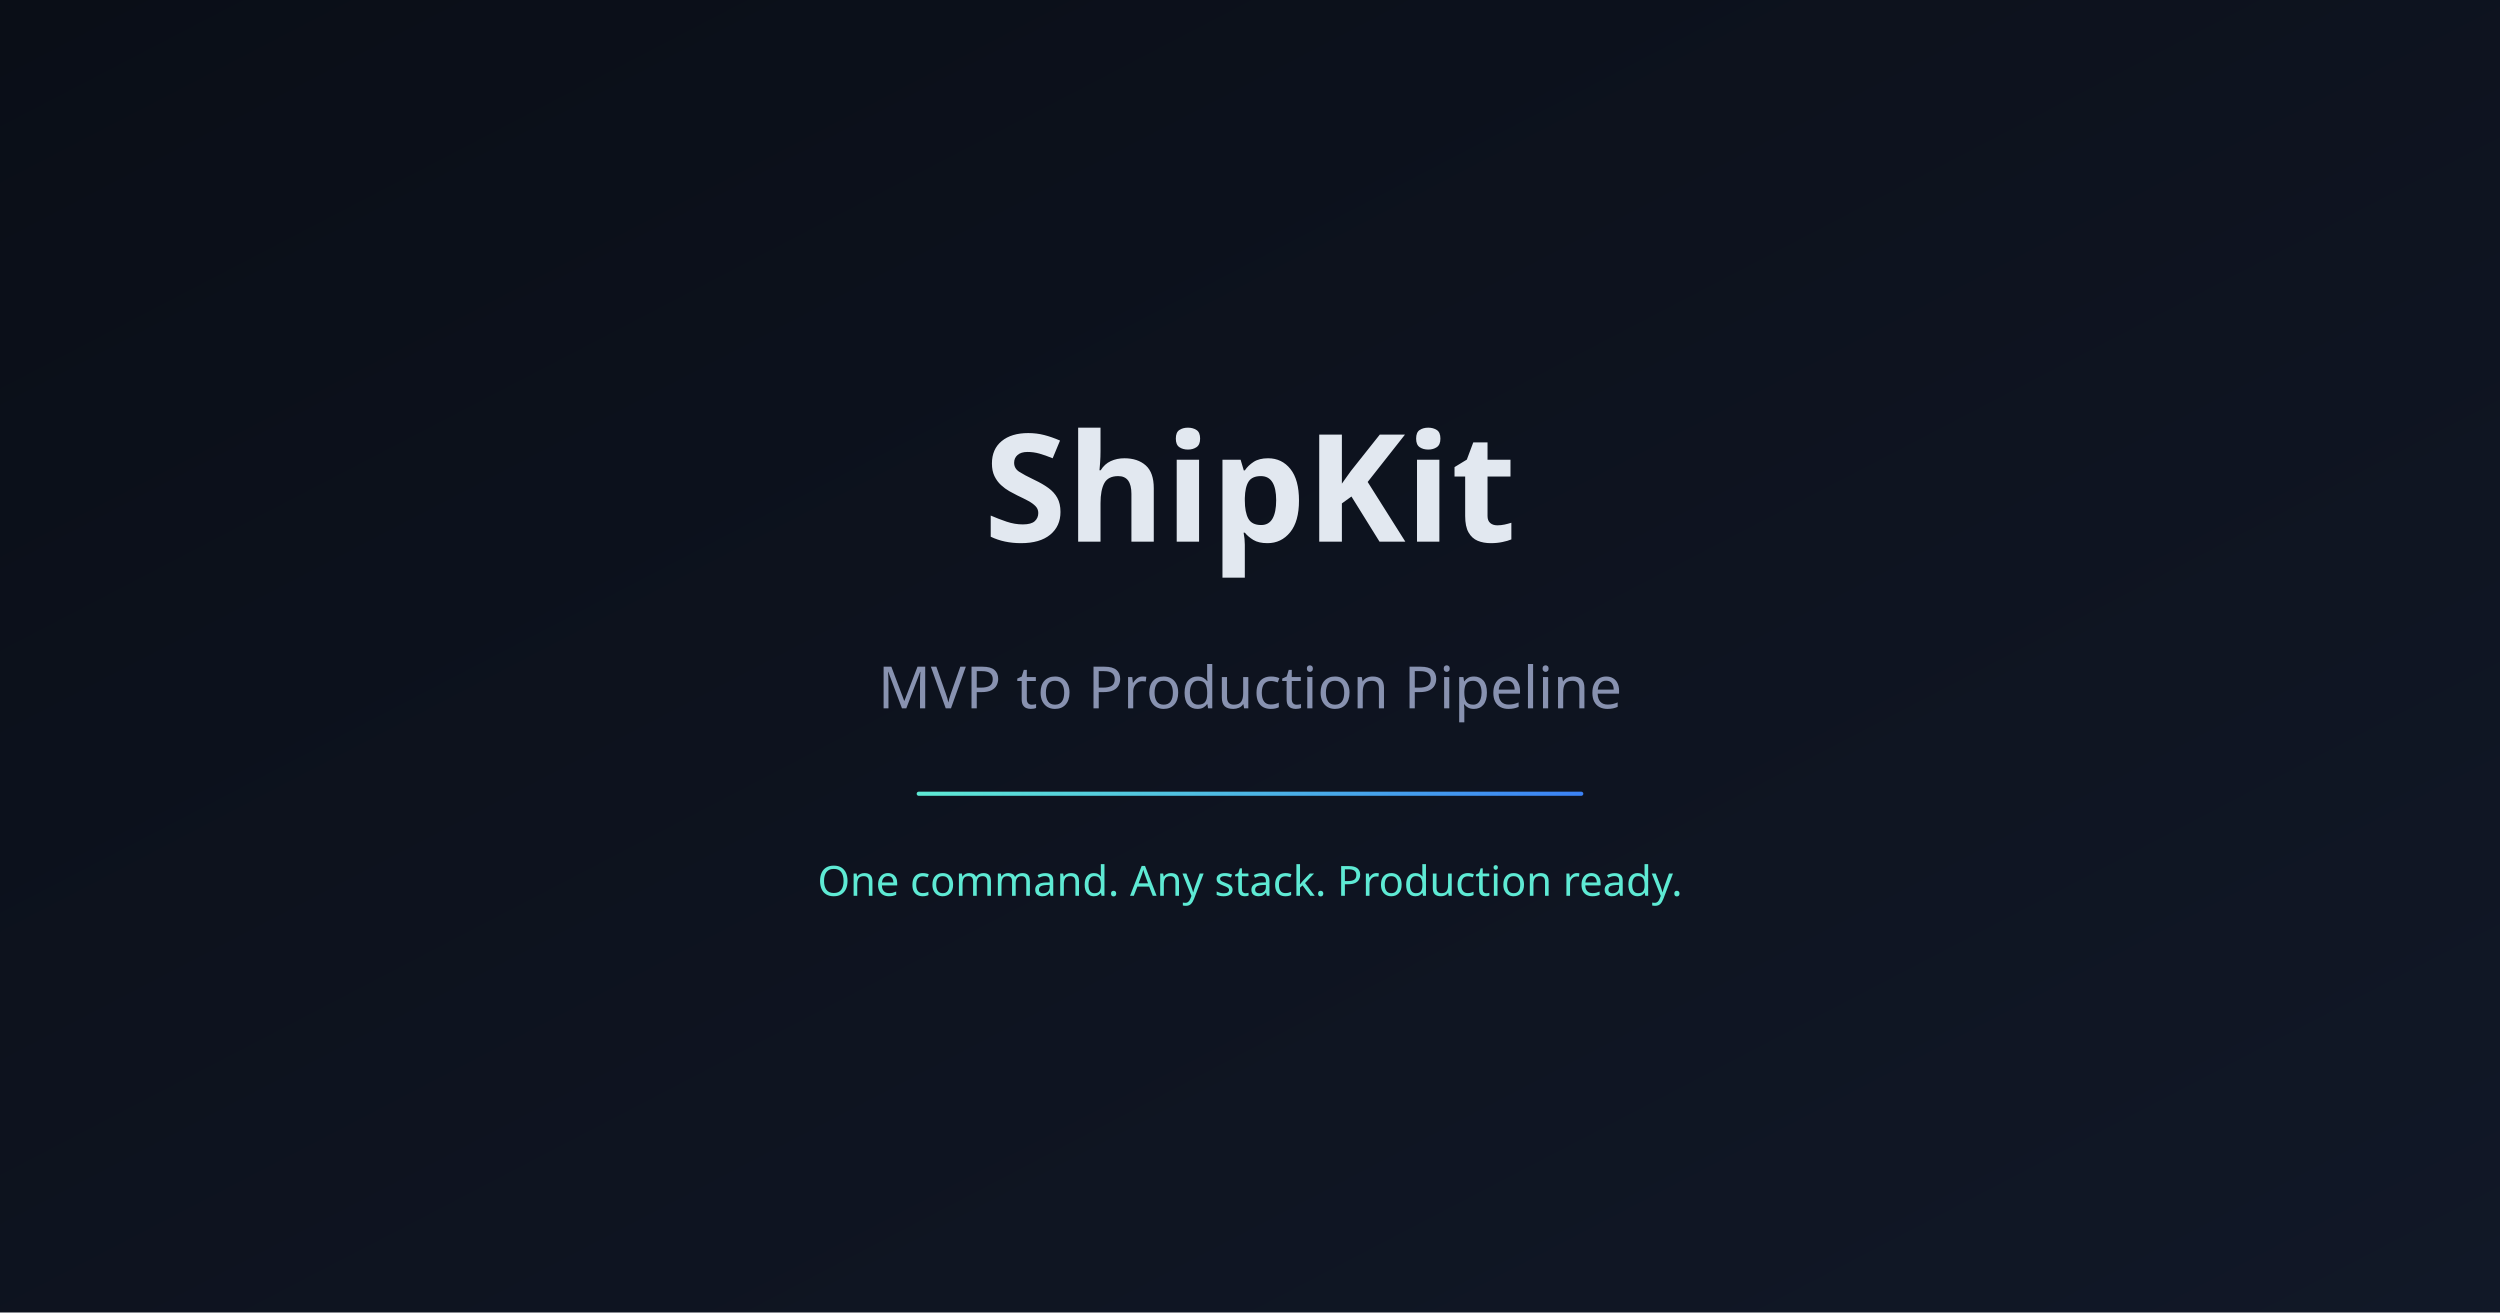
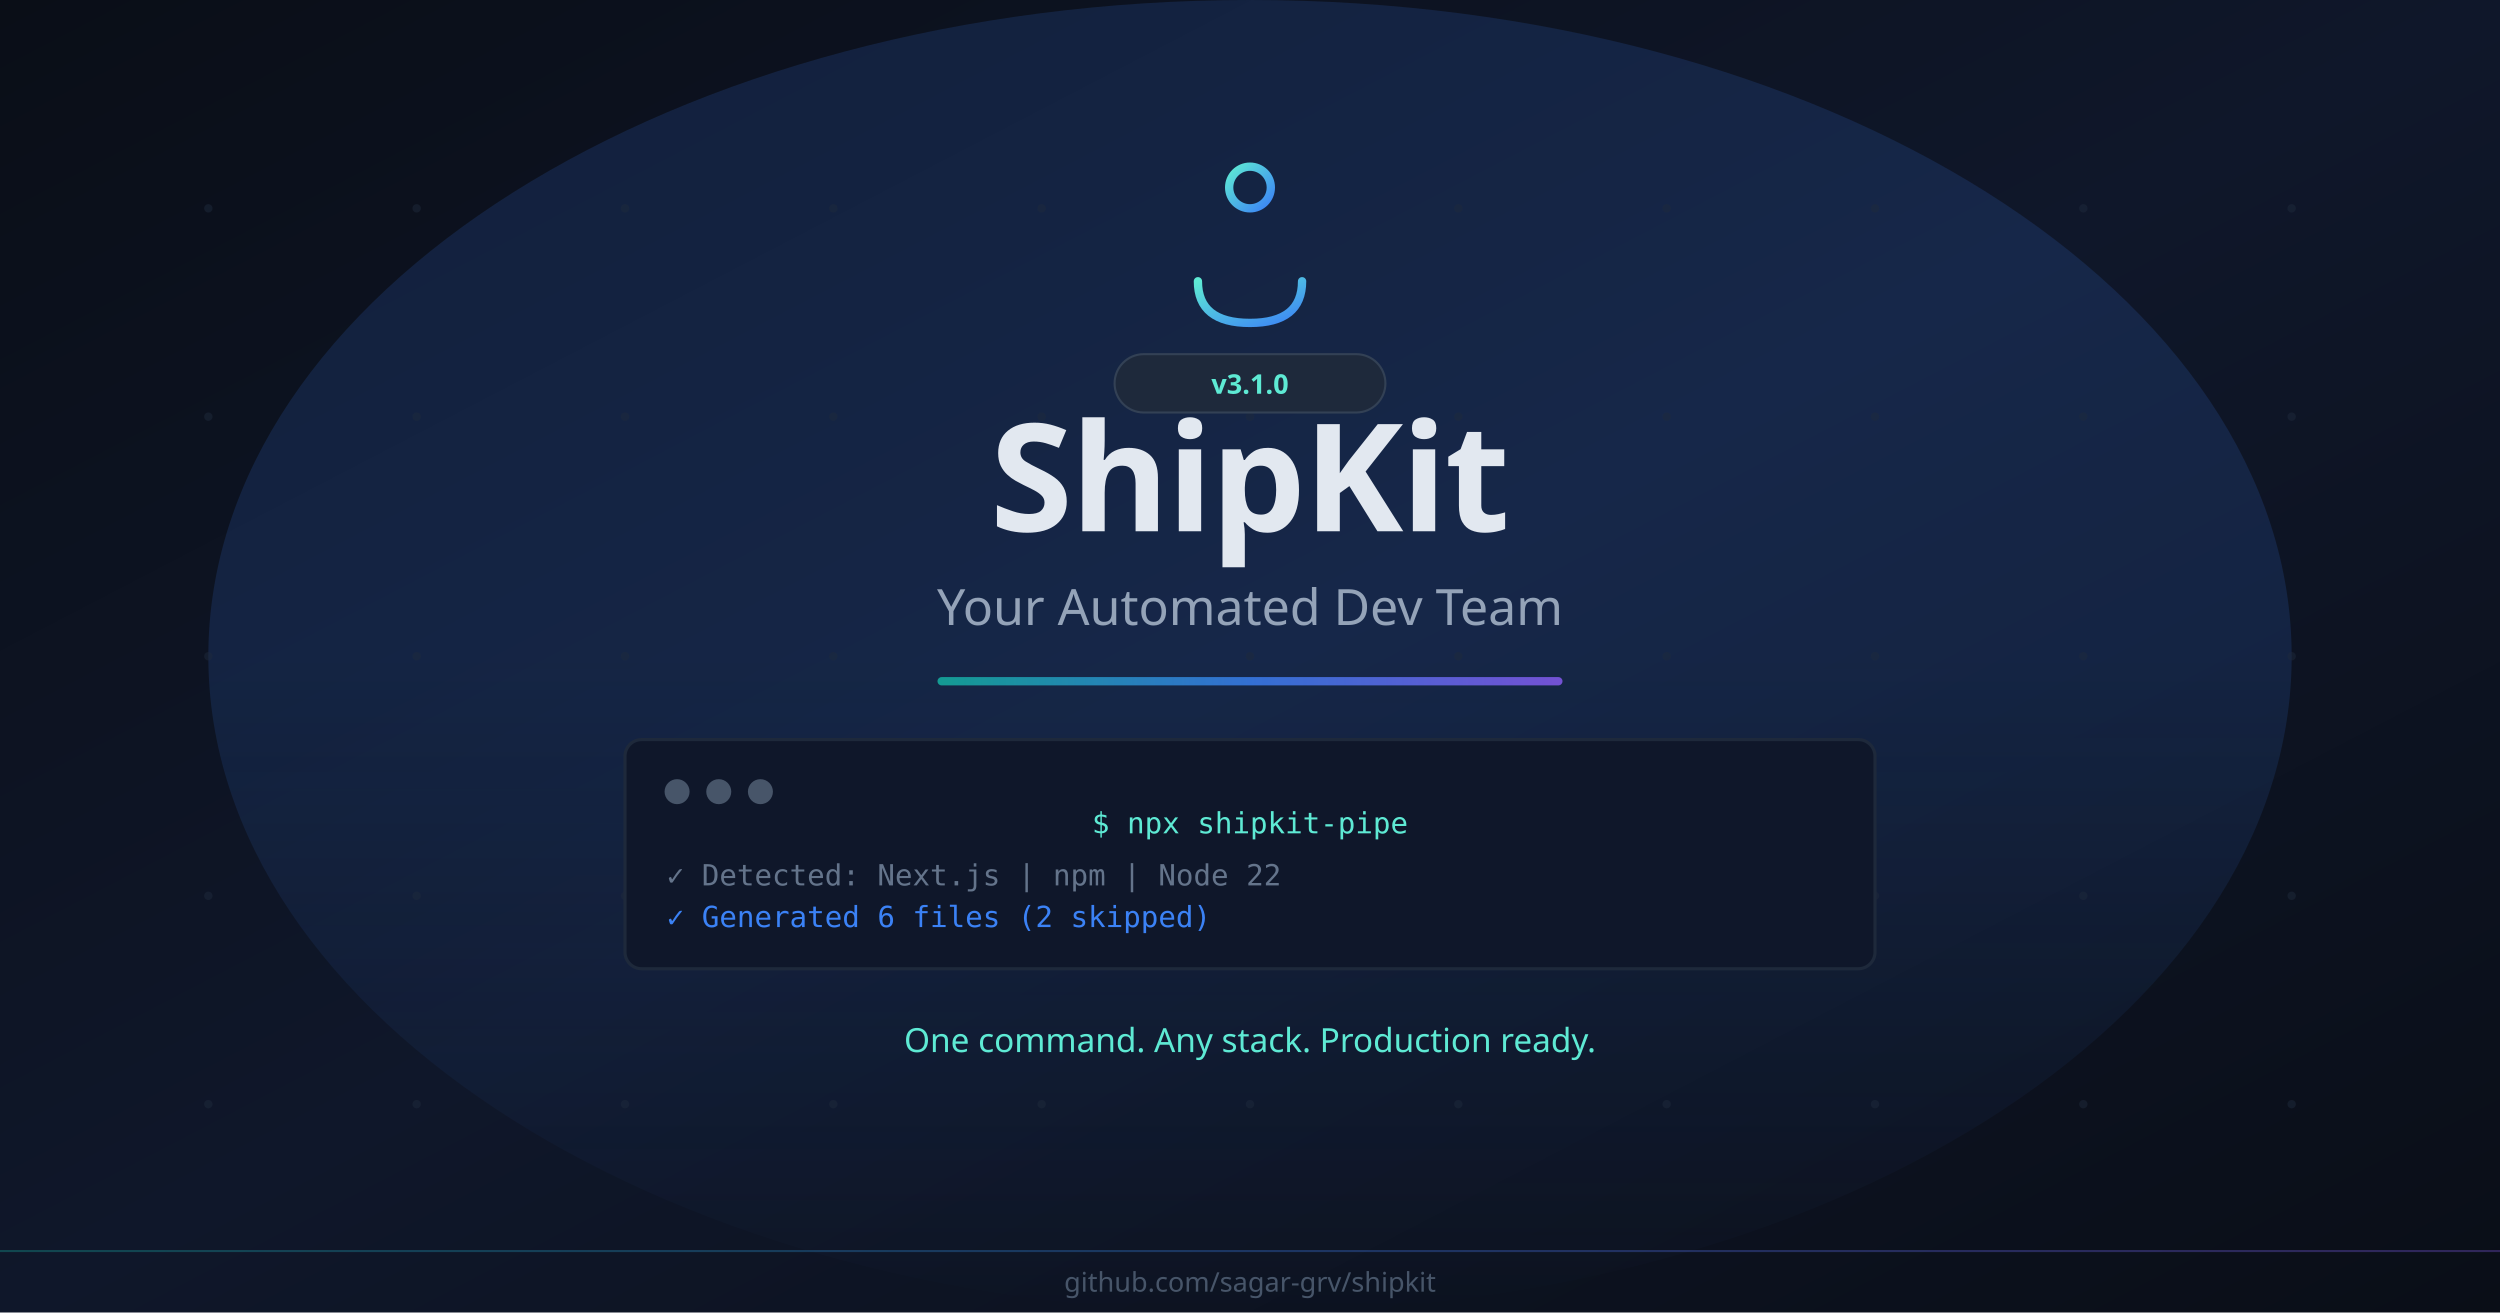
<svg xmlns="http://www.w3.org/2000/svg" viewBox="0 0 1200 630" width="1200" height="630">
  <defs>
    <linearGradient id="bg" x1="0%" y1="0%" x2="100%" y2="100%">
-       <stop offset="0%" style="stop-color:#0a0e17" />
-       <stop offset="100%" style="stop-color:#111827" />
+       <stop offset="0%" stop-color="#0a0e17" />
+       <stop offset="50%" stop-color="#0f172a" />
+       <stop offset="100%" stop-color="#0a0e17" />
    </linearGradient>
    <linearGradient id="accent" x1="0%" y1="0%" x2="100%" y2="0%">
-       <stop offset="0%" style="stop-color:#5eead4" />
-       <stop offset="100%" style="stop-color:#3b82f6" />
+       <stop offset="0%" stop-color="#14b8a6" />
+       <stop offset="50%" stop-color="#3b82f6" />
+       <stop offset="100%" stop-color="#8b5cf6" />
    </linearGradient>
+     <linearGradient id="accent2" x1="0%" y1="0%" x2="100%" y2="100%">
+       <stop offset="0%" stop-color="#5eead4" />
+       <stop offset="100%" stop-color="#3b82f6" />
+     </linearGradient>
+     <linearGradient id="glow" x1="50%" y1="50%" x2="50%" y2="100%">
+       <stop offset="0%" stop-color="#3b82f6" stop-opacity="0.15" />
+       <stop offset="100%" stop-color="#3b82f6" stop-opacity="0" />
+     </linearGradient>
+     <filter id="glow-filter">
+       <feGaussianBlur stdDeviation="60" result="blur" />
+       <feMerge>
+         <feMergeNode in="blur" />
+         <feMergeNode in="SourceGraphic" />
+       </feMerge>
+     </filter>
  </defs>
  <rect width="1200" height="630" fill="url(#bg)" />
-   <text x="600" y="260" text-anchor="middle" font-family="system-ui, sans-serif" font-size="72" font-weight="800" fill="#e2e8f0">ShipKit</text>
-   <text x="600" y="340" text-anchor="middle" font-family="system-ui, sans-serif" font-size="28" fill="#8892b0">MVP to Production Pipeline</text>
-   <rect x="440" y="380" width="320" height="2" rx="1" fill="url(#accent)" />
-   <text x="600" y="430" text-anchor="middle" font-family="system-ui, sans-serif" font-size="20" fill="#5eead4">One command. Any stack. Production ready.</text>
+   <ellipse cx="600" cy="315" rx="500" ry="315" fill="url(#glow)" />
+   <g fill="#1e293b" opacity="0.5">
+     <circle cx="100" cy="100" r="2" />
+     <circle cx="200" cy="100" r="2" />
+     <circle cx="300" cy="100" r="2" />
+     <circle cx="400" cy="100" r="2" />
+     <circle cx="500" cy="100" r="2" />
+     <circle cx="600" cy="100" r="2" />
+     <circle cx="700" cy="100" r="2" />
+     <circle cx="800" cy="100" r="2" />
+     <circle cx="900" cy="100" r="2" />
+     <circle cx="1000" cy="100" r="2" />
+     <circle cx="1100" cy="100" r="2" />
+     <circle cx="100" cy="200" r="2" />
+     <circle cx="200" cy="200" r="2" />
+     <circle cx="300" cy="200" r="2" />
+     <circle cx="400" cy="200" r="2" />
+     <circle cx="500" cy="200" r="2" />
+     <circle cx="600" cy="200" r="2" />
+     <circle cx="700" cy="200" r="2" />
+     <circle cx="800" cy="200" r="2" />
+     <circle cx="900" cy="200" r="2" />
+     <circle cx="1000" cy="200" r="2" />
+     <circle cx="1100" cy="200" r="2" />
+     <circle cx="100" cy="315" r="2" />
+     <circle cx="200" cy="315" r="2" />
+     <circle cx="300" cy="315" r="2" />
+     <circle cx="400" cy="315" r="2" />
+     <circle cx="600" cy="315" r="2" />
+     <circle cx="700" cy="315" r="2" />
+     <circle cx="800" cy="315" r="2" />
+     <circle cx="900" cy="315" r="2" />
+     <circle cx="1000" cy="315" r="2" />
+     <circle cx="1100" cy="315" r="2" />
+     <circle cx="100" cy="430" r="2" />
+     <circle cx="200" cy="430" r="2" />
+     <circle cx="300" cy="430" r="2" />
+     <circle cx="400" cy="430" r="2" />
+     <circle cx="500" cy="430" r="2" />
+     <circle cx="600" cy="430" r="2" />
+     <circle cx="700" cy="430" r="2" />
+     <circle cx="800" cy="430" r="2" />
+     <circle cx="900" cy="430" r="2" />
+     <circle cx="1000" cy="430" r="2" />
+     <circle cx="1100" cy="430" r="2" />
+     <circle cx="100" cy="530" r="2" />
+     <circle cx="200" cy="530" r="2" />
+     <circle cx="300" cy="530" r="2" />
+     <circle cx="400" cy="530" r="2" />
+     <circle cx="500" cy="530" r="2" />
+     <circle cx="600" cy="530" r="2" />
+     <circle cx="700" cy="530" r="2" />
+     <circle cx="800" cy="530" r="2" />
+     <circle cx="900" cy="530" r="2" />
+     <circle cx="1000" cy="530" r="2" />
+     <circle cx="1100" cy="530" r="2" />
+   </g>
+   <g transform="translate(600, 125)" fill="none" stroke="url(#accent2)" stroke-width="4" stroke-linecap="round">
+     <circle cx="0" cy="-35" r="10" />
+     <line x1="0" y1="-25" x2="0" y2="20" />
+     <path d="M-25 10 Q-25 30 0 30 Q25 30 25 10" />
+     <line x1="-15" y1="-5" x2="15" y2="-5" />
+   </g>
+   <rect x="535" y="170" width="130" height="28" rx="14" fill="#1e293b" stroke="#334155" stroke-width="1" />
+   <text x="600" y="189" text-anchor="middle" font-family="system-ui, sans-serif" font-size="13" font-weight="600" fill="#5eead4">v3.1.0</text>
+   <text x="600" y="255" text-anchor="middle" font-family="system-ui, sans-serif" font-size="72" font-weight="800" fill="#e2e8f0" letter-spacing="-1">ShipKit</text>
+   <text x="600" y="300" text-anchor="middle" font-family="system-ui, sans-serif" font-size="24" fill="#94a3b8">Your Automated Dev Team</text>
+   <rect x="450" y="325" width="300" height="4" rx="2" fill="url(#accent)" opacity="0.8" />
+   <rect x="300" y="355" width="600" height="110" rx="8" fill="#0f172a" stroke="#1e293b" stroke-width="1.5" />
+   <g fill="#475569">
+     <circle cx="325" cy="380" r="6" />
+     <circle cx="345" cy="380" r="6" />
+     <circle cx="365" cy="380" r="6" />
+   </g>
+   <text x="600" y="400" text-anchor="middle" font-family="ui-monospace, monospace" font-size="14" fill="#5eead4">$ npx shipkit-pipe</text>
+   <text x="320" y="425" font-family="ui-monospace, monospace" font-size="14" fill="#64748b">  ✓ Detected: Next.js | npm | Node 22</text>
+   <text x="320" y="445" font-family="ui-monospace, monospace" font-size="14" fill="#3b82f6">  ✓ Generated 6 files (2 skipped)</text>
+   <text x="600" y="505" text-anchor="middle" font-family="system-ui, sans-serif" font-size="16" fill="#5eead4">One command. Any stack. Production ready.</text>
+   <rect x="0" y="600" width="1200" height="1" fill="url(#accent)" opacity="0.3" />
+   <text x="600" y="620" text-anchor="middle" font-family="system-ui, sans-serif" font-size="13" fill="#475569">github.com/sagar-grv/shipkit</text>
</svg>
